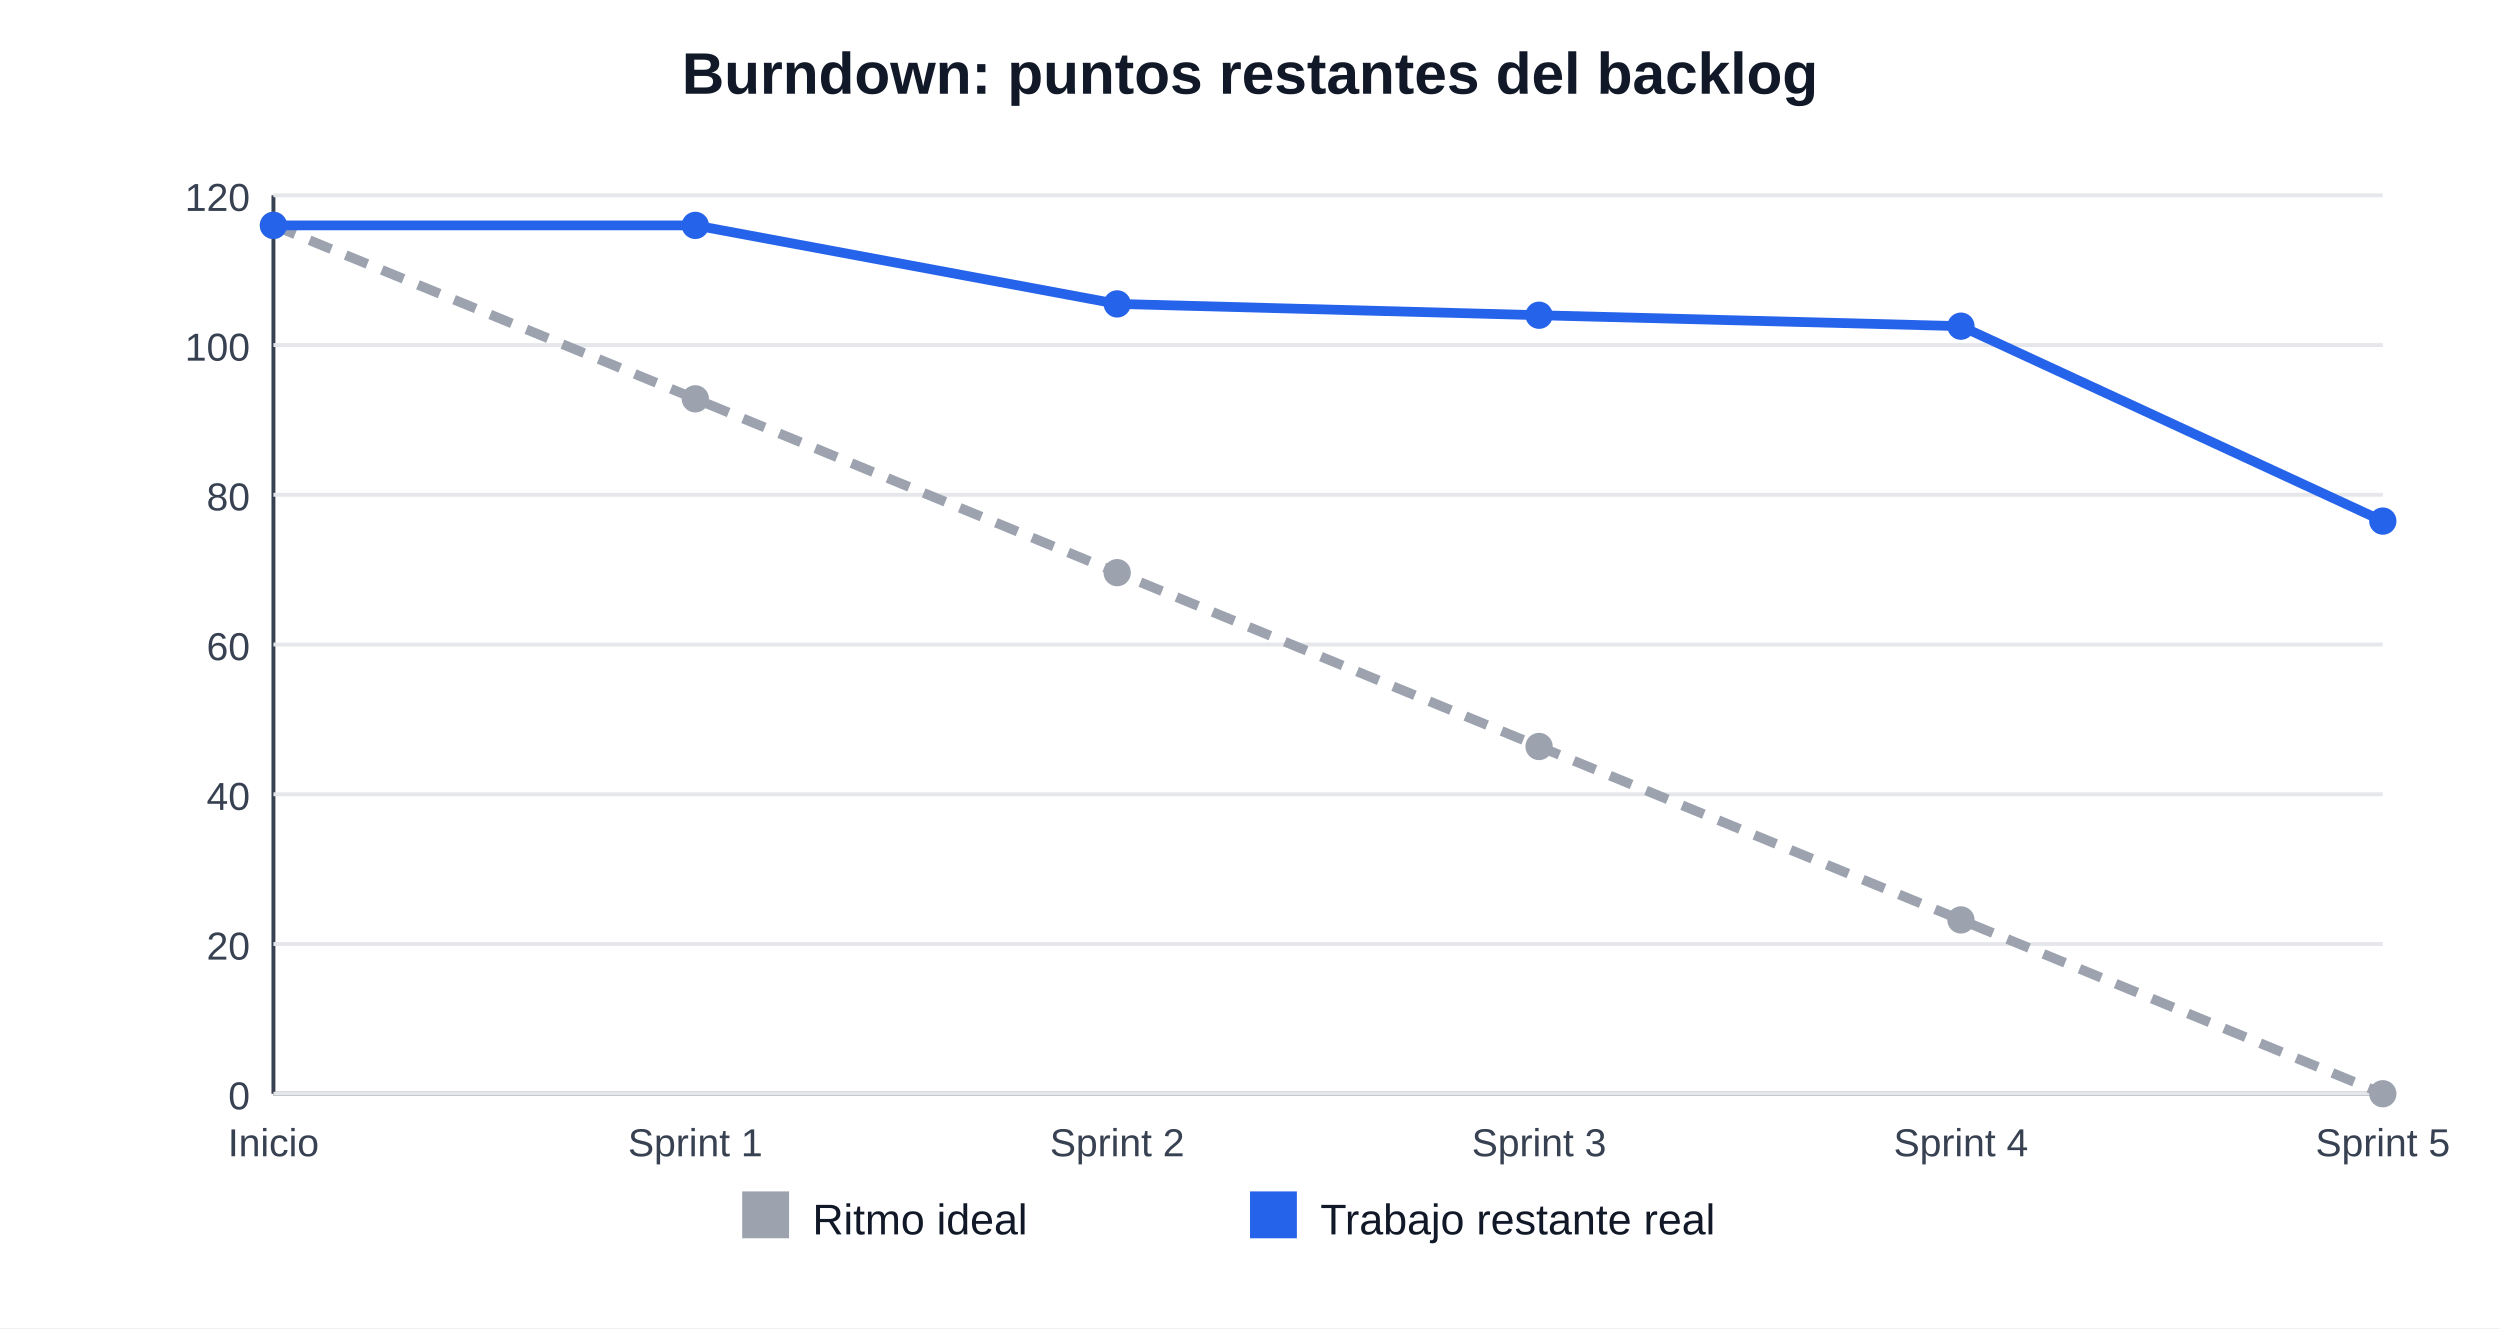
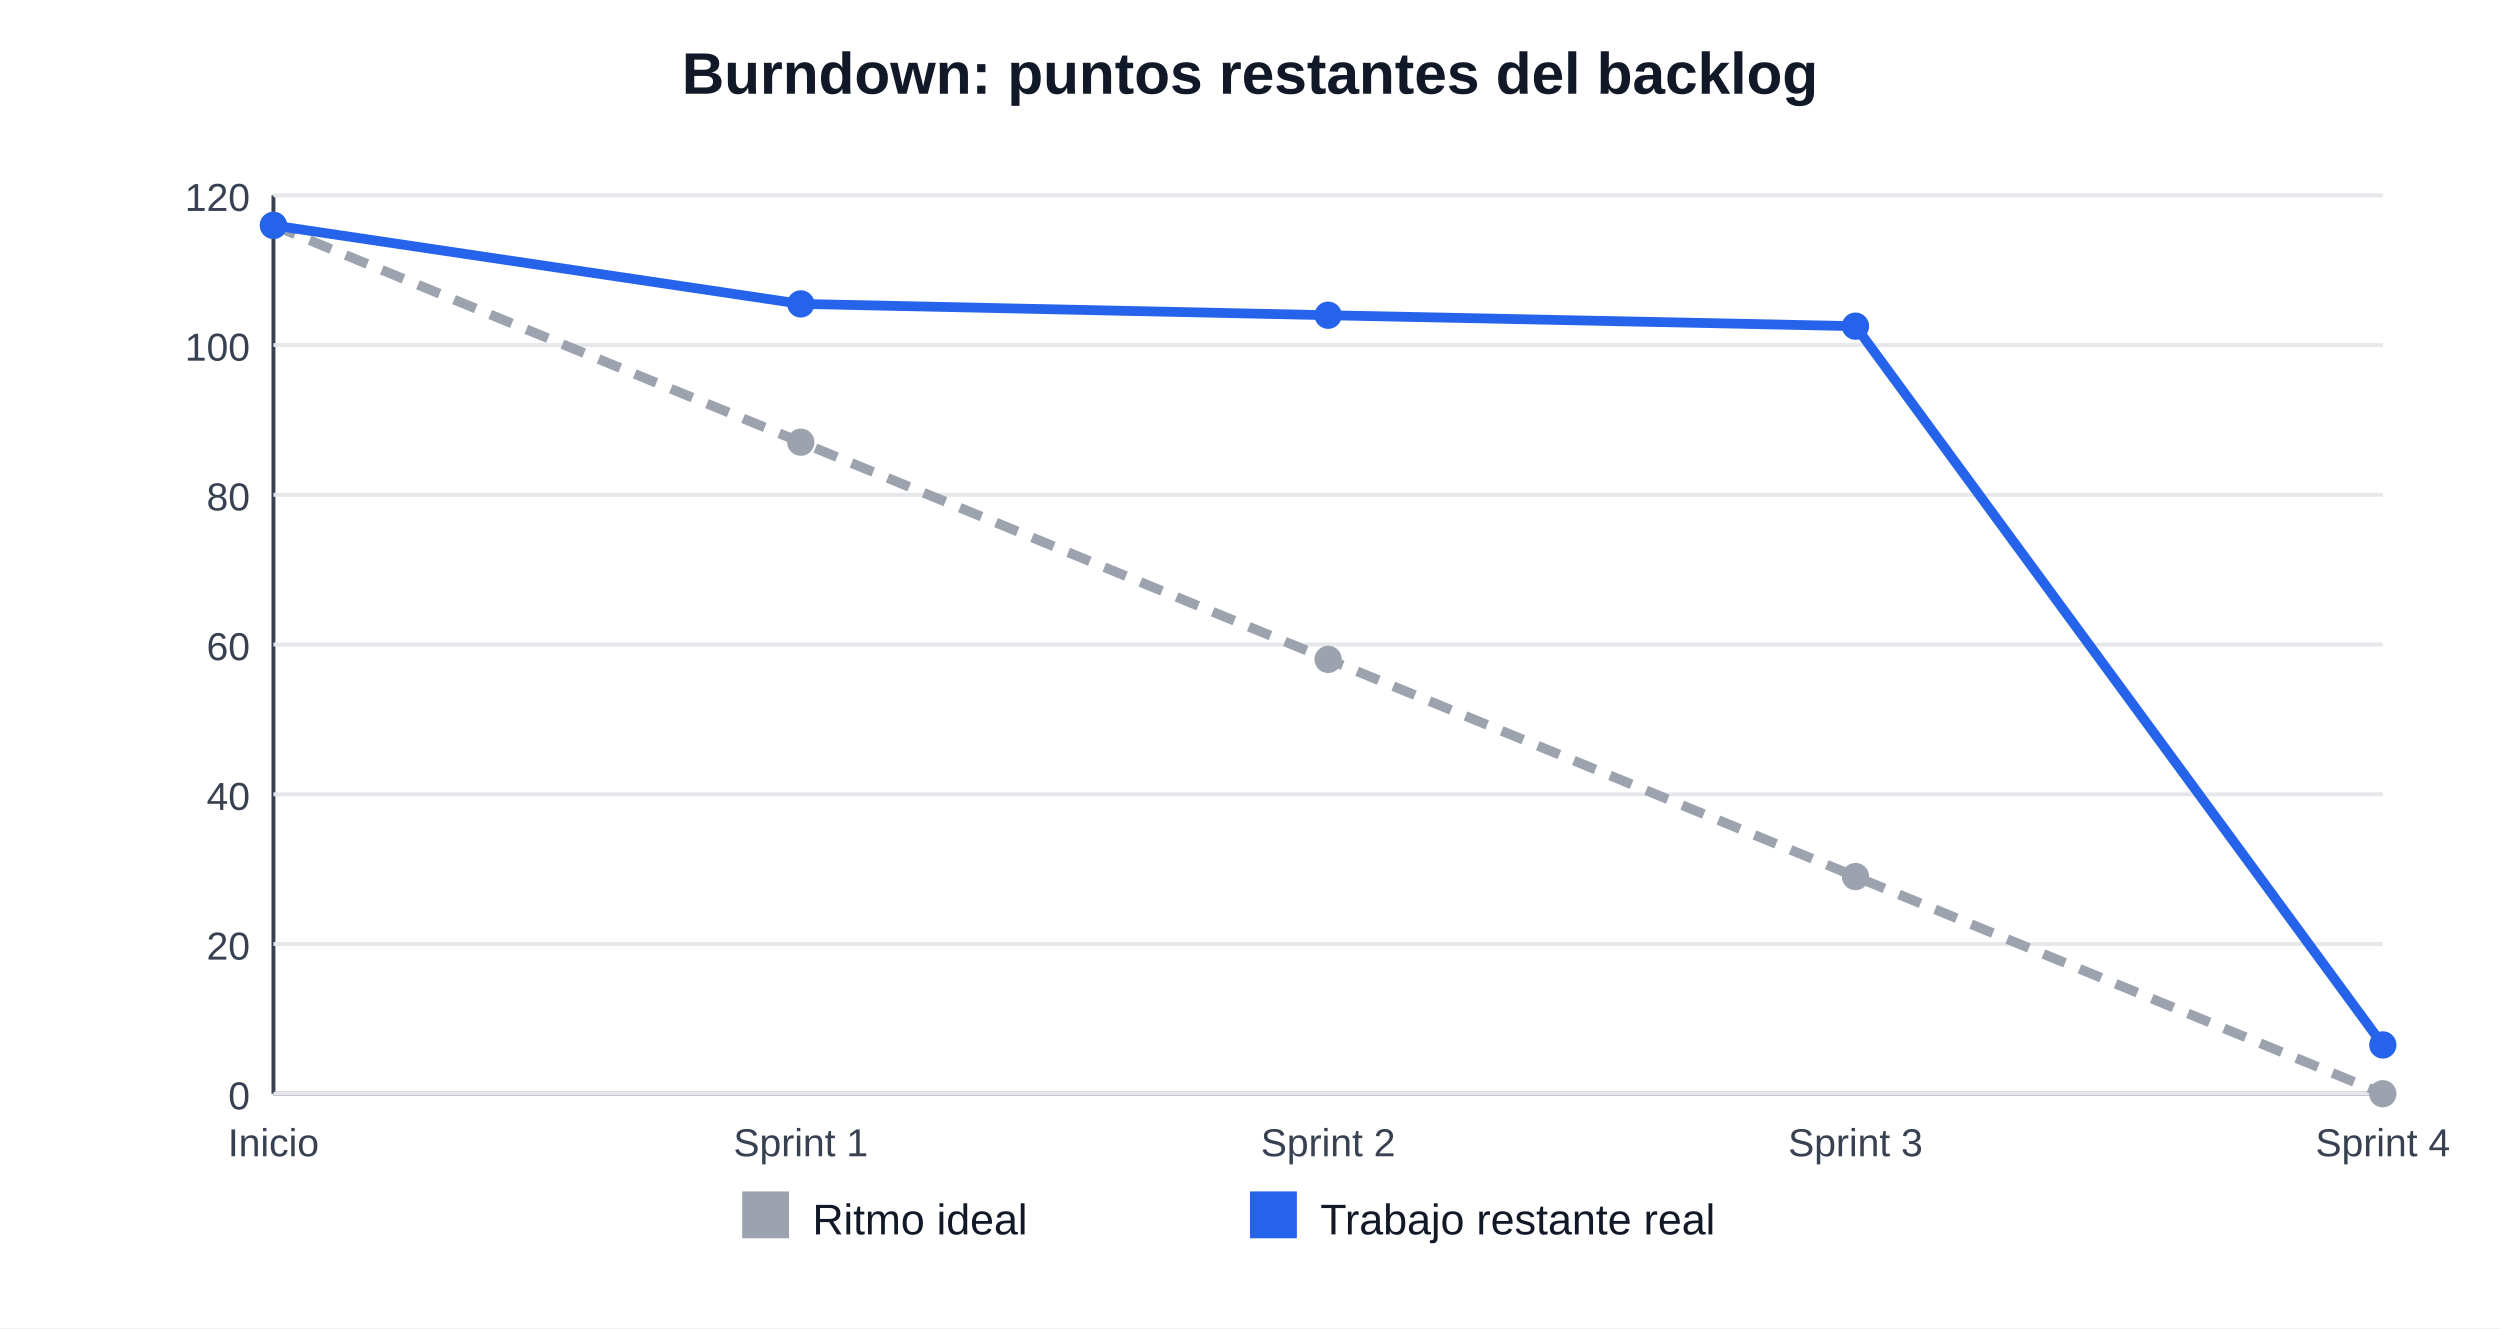
<svg xmlns="http://www.w3.org/2000/svg" viewBox="0 0 640 340" width="640" height="340" font-family="Arial, sans-serif" role="img" aria-label="Burndown: puntos restantes del backlog">
  <rect width="640" height="340" fill="#ffffff" />
  <text x="320.0" y="24" text-anchor="middle" font-size="15" font-weight="bold" fill="#111827">Burndown: puntos restantes del backlog</text>
  <line x1="70" y1="280" x2="610" y2="280" stroke="#374151" />
  <line x1="70" y1="50" x2="70" y2="280" stroke="#374151" />
  <line x1="70" y1="280.0" x2="610" y2="280.0" stroke="#e5e7eb" />
  <text x="64" y="284.0" text-anchor="end" font-size="10" fill="#374151">0</text>
  <line x1="70" y1="241.667" x2="610" y2="241.667" stroke="#e5e7eb" />
  <text x="64" y="245.667" text-anchor="end" font-size="10" fill="#374151">20</text>
  <line x1="70" y1="203.333" x2="610" y2="203.333" stroke="#e5e7eb" />
  <text x="64" y="207.333" text-anchor="end" font-size="10" fill="#374151">40</text>
  <line x1="70" y1="165.0" x2="610" y2="165.0" stroke="#e5e7eb" />
  <text x="64" y="169.0" text-anchor="end" font-size="10" fill="#374151">60</text>
  <line x1="70" y1="126.667" x2="610" y2="126.667" stroke="#e5e7eb" />
  <text x="64" y="130.667" text-anchor="end" font-size="10" fill="#374151">80</text>
  <line x1="70" y1="88.333" x2="610" y2="88.333" stroke="#e5e7eb" />
  <text x="64" y="92.333" text-anchor="end" font-size="10" fill="#374151">100</text>
  <line x1="70" y1="50.0" x2="610" y2="50.0" stroke="#e5e7eb" />
  <text x="64" y="54.0" text-anchor="end" font-size="10" fill="#374151">120</text>
  <text x="70.0" y="296" text-anchor="middle" font-size="10" fill="#374151">Inicio</text>
-   <text x="178.0" y="296" text-anchor="middle" font-size="10" fill="#374151">Sprint 1</text>
-   <text x="286.0" y="296" text-anchor="middle" font-size="10" fill="#374151">Sprint 2</text>
-   <text x="394.0" y="296" text-anchor="middle" font-size="10" fill="#374151">Sprint 3</text>
-   <text x="502.0" y="296" text-anchor="middle" font-size="10" fill="#374151">Sprint 4</text>
-   <text x="610.0" y="296" text-anchor="middle" font-size="10" fill="#374151">Sprint 5</text>
-   <polyline points="70.0,57.7 178.0,102.1 286.0,146.6 394.0,191.1 502.0,235.5 610.0,280.0" fill="none" stroke="#9ca3af" stroke-width="2.5" stroke-dasharray="6 4" />
+   <text x="205.0" y="296" text-anchor="middle" font-size="10" fill="#374151">Sprint 1</text>
+   <text x="340.0" y="296" text-anchor="middle" font-size="10" fill="#374151">Sprint 2</text>
+   <text x="475.0" y="296" text-anchor="middle" font-size="10" fill="#374151">Sprint 3</text>
+   <text x="610.0" y="296" text-anchor="middle" font-size="10" fill="#374151">Sprint 4</text>
+   <polyline points="70.0,57.7 205.0,113.2 340.0,168.8 475.0,224.4 610.0,280.0" fill="none" stroke="#9ca3af" stroke-width="2.5" stroke-dasharray="6 4" />
  <circle cx="70.0" cy="57.7" r="3.5" fill="#9ca3af" />
-   <circle cx="178.0" cy="102.1" r="3.5" fill="#9ca3af" />
-   <circle cx="286.0" cy="146.6" r="3.5" fill="#9ca3af" />
-   <circle cx="394.0" cy="191.1" r="3.5" fill="#9ca3af" />
-   <circle cx="502.0" cy="235.5" r="3.5" fill="#9ca3af" />
+   <circle cx="205.0" cy="113.2" r="3.5" fill="#9ca3af" />
+   <circle cx="340.0" cy="168.8" r="3.5" fill="#9ca3af" />
+   <circle cx="475.0" cy="224.4" r="3.5" fill="#9ca3af" />
  <circle cx="610.0" cy="280.0" r="3.5" fill="#9ca3af" />
-   <polyline points="70.0,57.7 178.0,57.7 286.0,77.8 394.0,80.7 502.0,83.5 610.0,133.4" fill="none" stroke="#2563eb" stroke-width="2.5" />
+   <polyline points="70.0,57.7 205.0,77.8 340.0,80.7 475.0,83.5 610.0,267.5" fill="none" stroke="#2563eb" stroke-width="2.5" />
  <circle cx="70.0" cy="57.7" r="3.5" fill="#2563eb" />
-   <circle cx="178.0" cy="57.7" r="3.5" fill="#2563eb" />
-   <circle cx="286.0" cy="77.8" r="3.5" fill="#2563eb" />
-   <circle cx="394.0" cy="80.7" r="3.5" fill="#2563eb" />
-   <circle cx="502.0" cy="83.5" r="3.5" fill="#2563eb" />
-   <circle cx="610.0" cy="133.4" r="3.5" fill="#2563eb" />
+   <circle cx="205.0" cy="77.8" r="3.5" fill="#2563eb" />
+   <circle cx="340.0" cy="80.7" r="3.5" fill="#2563eb" />
+   <circle cx="475.0" cy="83.5" r="3.5" fill="#2563eb" />
+   <circle cx="610.0" cy="267.5" r="3.5" fill="#2563eb" />
  <rect x="190" y="305" width="12" height="12" fill="#9ca3af" />
  <text x="208" y="316" font-size="11" fill="#111827">Ritmo ideal</text>
  <rect x="320" y="305" width="12" height="12" fill="#2563eb" />
  <text x="338" y="316" font-size="11" fill="#111827">Trabajo restante real</text>
</svg>
